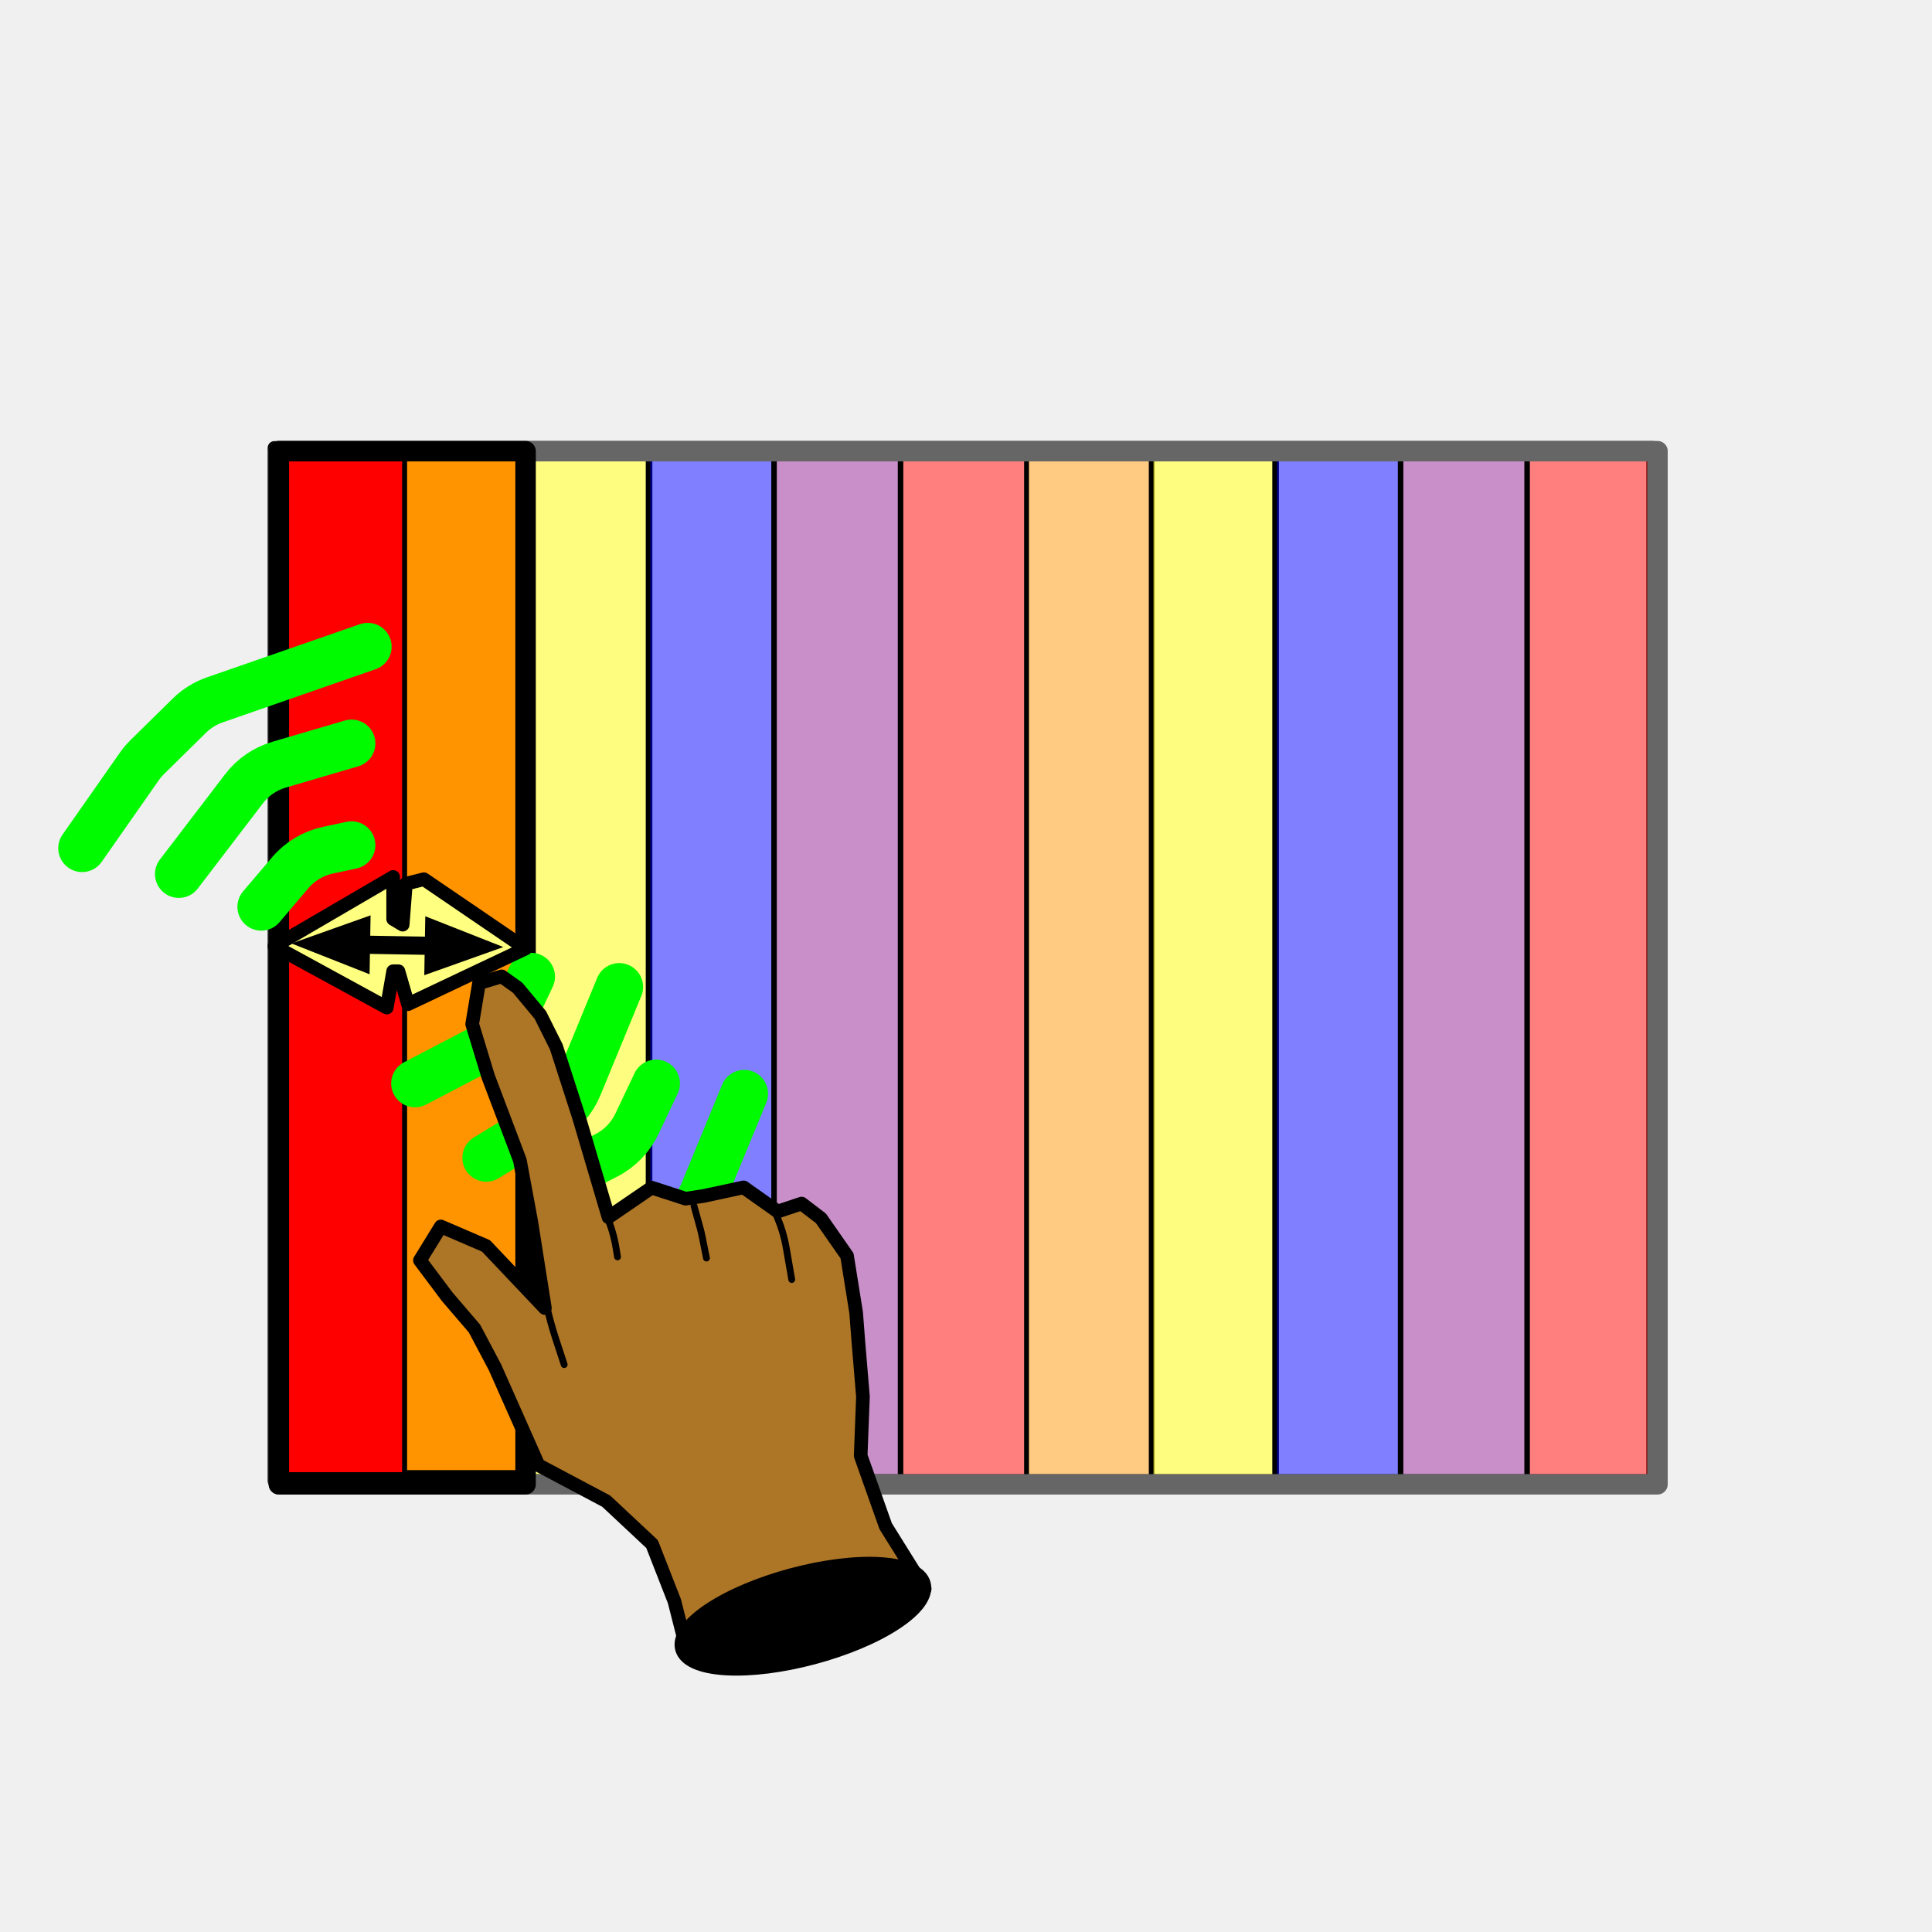
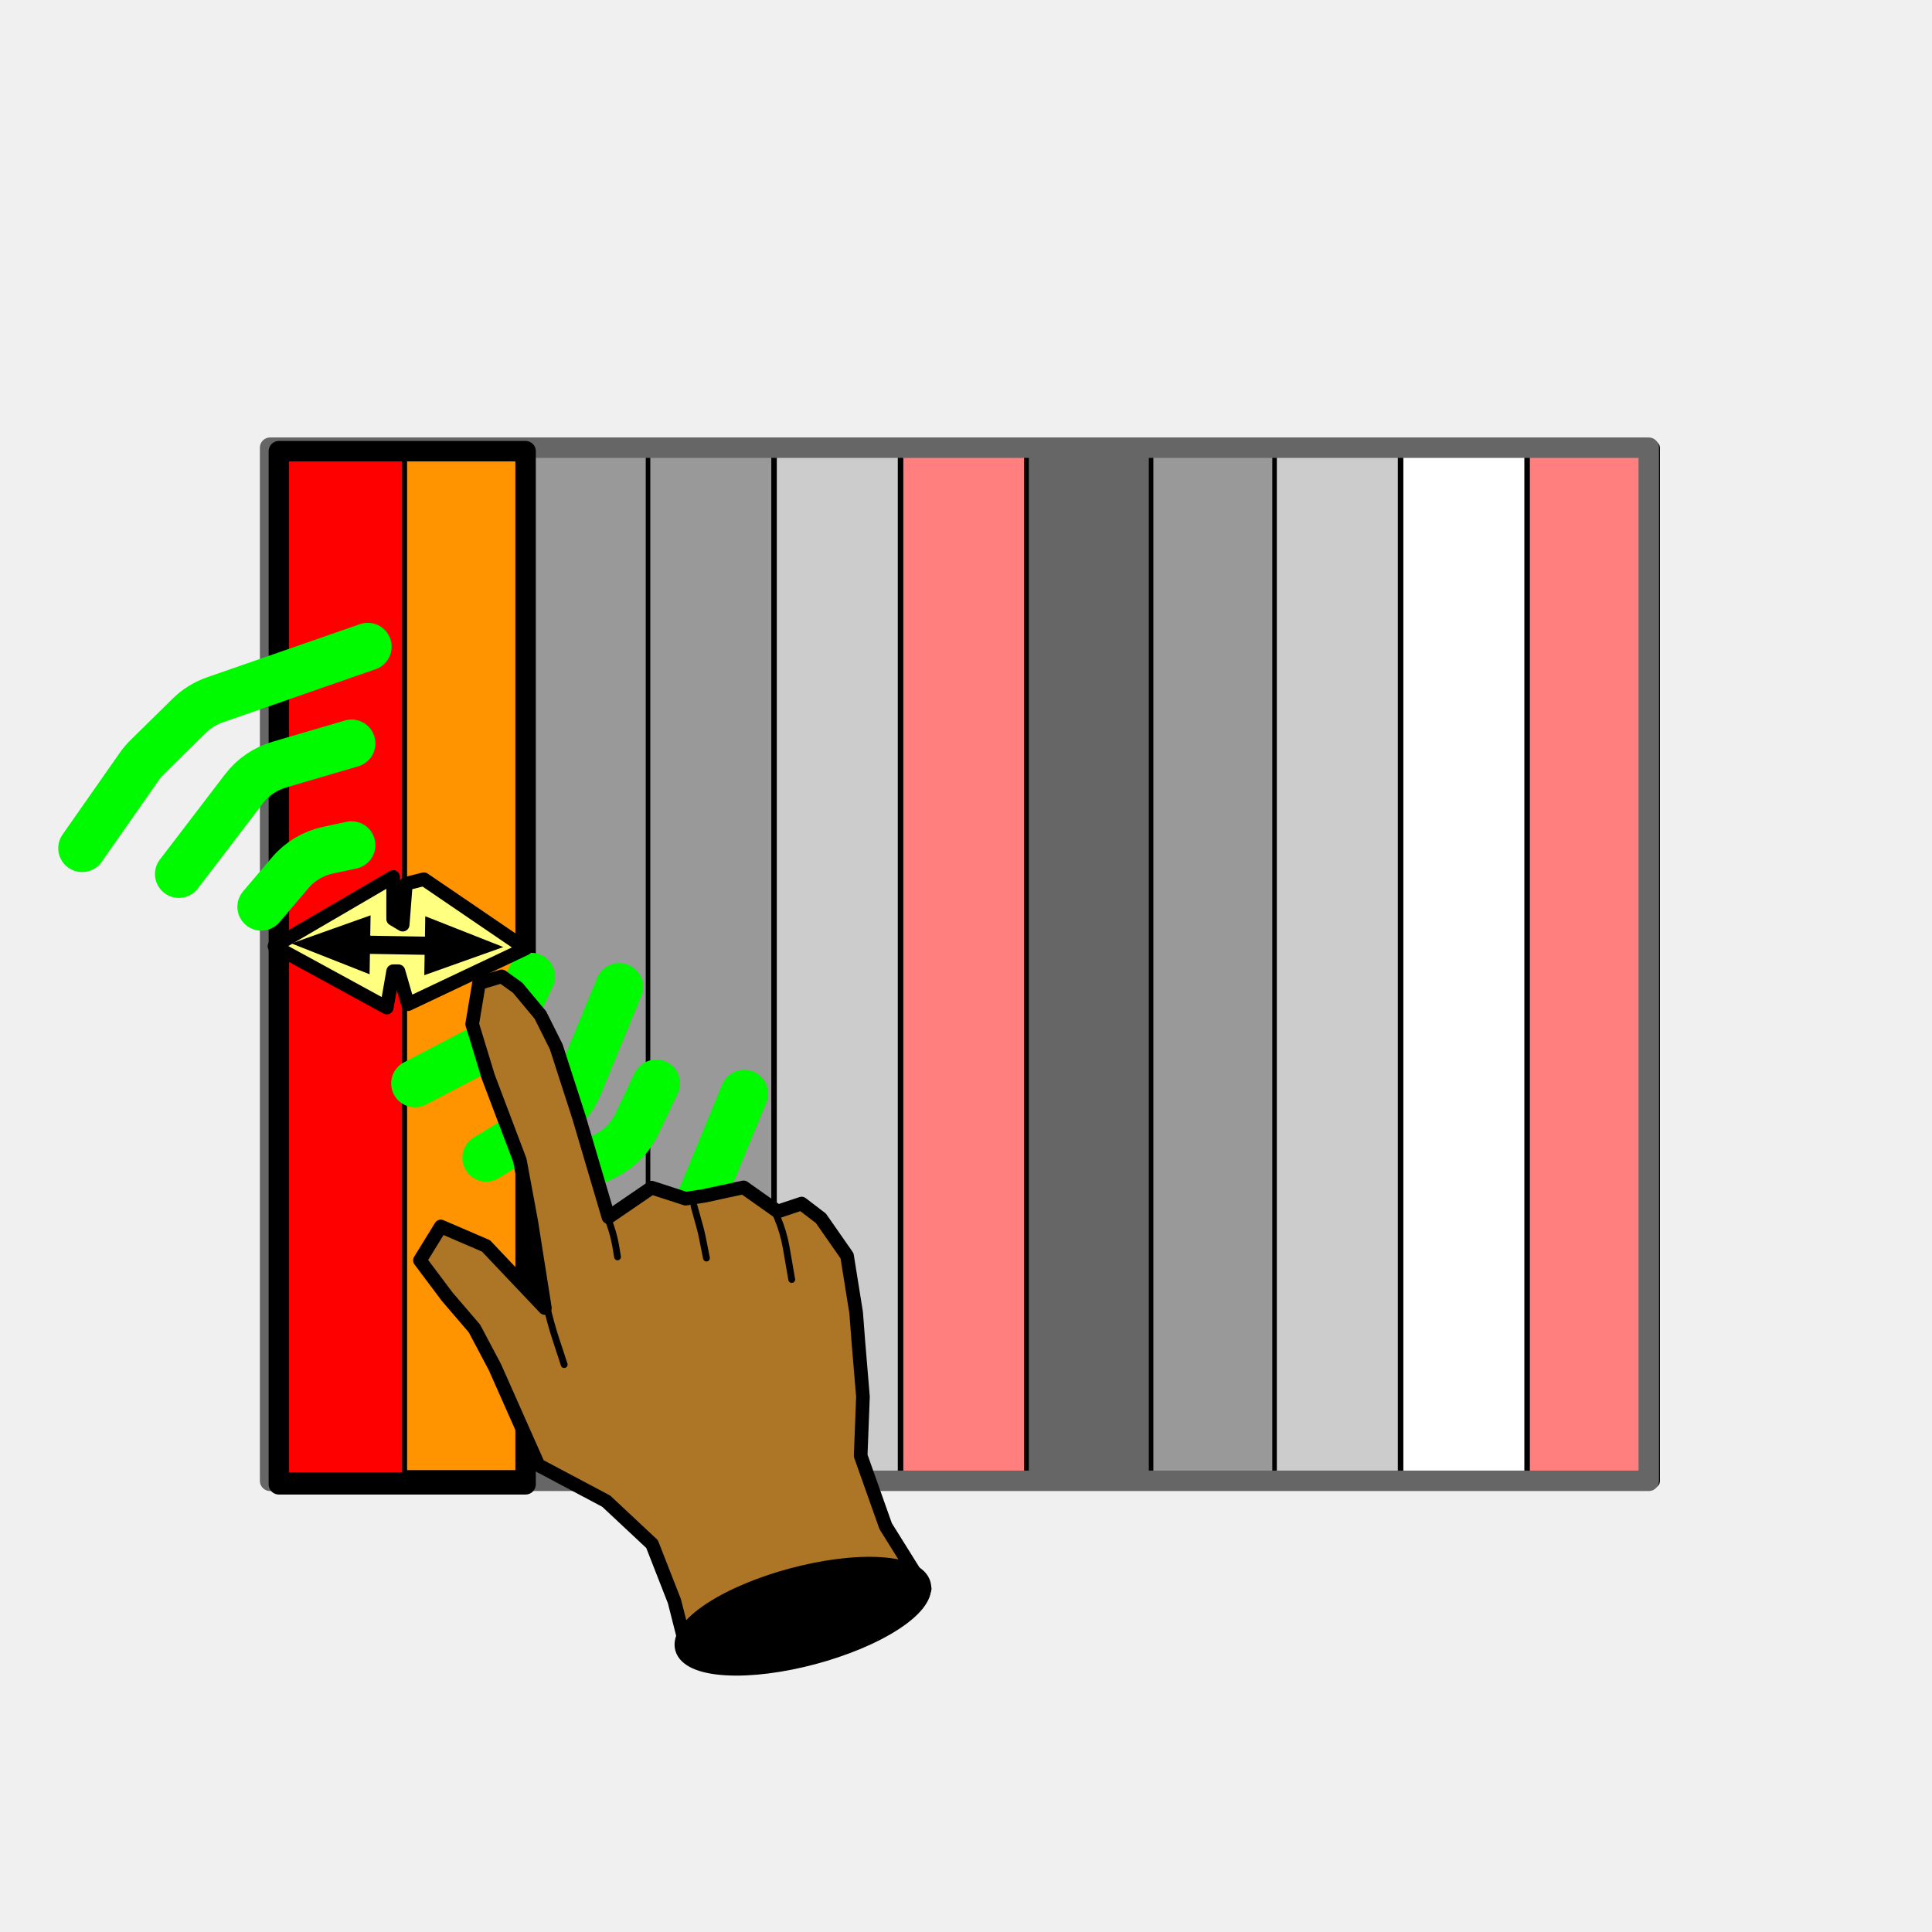
<svg xmlns="http://www.w3.org/2000/svg" version="1.1" viewBox="0 0 850.394 850.394" width="850.394" height="850.394">
  <defs>
    <marker orient="auto" overflow="visible" markerUnits="strokeWidth" id="FilledArrow_Marker" stroke-linejoin="miter" stroke-miterlimit="10" viewBox="-1 -2 5 4" markerWidth="5" markerHeight="4" color="black">
      <g>
        <path d="M 2.4 0 L 0 -.9 L 0 .9 Z" fill="currentColor" stroke="currentColor" stroke-width="1" />
      </g>
    </marker>
    <marker orient="auto" overflow="visible" markerUnits="strokeWidth" id="FilledArrow_Marker_2" stroke-linejoin="miter" stroke-miterlimit="10" viewBox="-4 -2 6 4" markerWidth="6" markerHeight="4" color="black">
      <g>
        <path d="M -2.4 0 L 0 .9 L 0 -.9 Z" fill="currentColor" stroke="currentColor" stroke-width="1" />
      </g>
    </marker>
  </defs>
-   <g id="trill_solo" stroke-opacity="1" stroke-dasharray="none" fill="none" fill-opacity="1" stroke="none">
+   <g id="trill_solo" fill="none" stroke-opacity="1" stroke="none" stroke-dasharray="none" fill-opacity="1">
    <g id="Shared_1: Master layer">
      <g id="Graphic_10">
        <rect x="120.821" y="197.15" width="606.828" height="454.742" fill="white" />
        <rect x="120.821" y="197.15" width="606.828" height="454.742" stroke="black" stroke-linecap="round" stroke-linejoin="round" stroke-width="6" />
      </g>
      <g id="Graphic_9">
-         <rect x="340.919" y="197.15" width="55.26" height="454.742" fill="#942092" fill-opacity=".5" />
+         <rect x="340.919" y="197.15" width="55.26" height="454.742" fill="#ccc" />
        <rect x="340.919" y="197.15" width="55.26" height="454.742" stroke="black" stroke-linecap="round" stroke-linejoin="round" stroke-width="2" />
      </g>
      <g id="Graphic_5">
        <rect x="120.821" y="197.06" width="55.26" height="454.742" fill="red" fill-opacity=".502" />
        <rect x="120.821" y="197.06" width="55.26" height="454.742" stroke="black" stroke-linecap="round" stroke-linejoin="round" stroke-width="2" />
      </g>
      <g id="Graphic_4">
-         <rect x="176.081" y="197.06" width="55.26" height="454.742" fill="#ff9300" fill-opacity=".496" />
+         <rect x="176.081" y="197.06" width="55.26" height="454.742" fill="#666" />
        <rect x="176.081" y="197.06" width="55.26" height="454.742" stroke="black" stroke-linecap="round" stroke-linejoin="round" stroke-width="2" />
      </g>
      <g id="Graphic_3">
-         <rect x="230.885" y="197.836" width="55.26" height="454.024" fill="#fffc00" fill-opacity=".5" />
+         <rect x="230.885" y="197.836" width="55.26" height="454.024" fill="#999" />
        <rect x="230.885" y="197.836" width="55.26" height="454.024" stroke="black" stroke-linecap="round" stroke-linejoin="round" stroke-width="2" />
      </g>
      <g id="Graphic_2">
-         <rect x="285.235" y="197.105" width="55.26" height="454.742" fill="blue" fill-opacity=".5" />
+         <rect x="285.235" y="197.105" width="55.26" height="454.742" fill="#999" />
        <rect x="285.235" y="197.105" width="55.26" height="454.742" stroke="black" stroke-linecap="round" stroke-linejoin="round" stroke-width="2" />
      </g>
      <g id="Graphic_15">
-         <rect x="616.701" y="197.207" width="55.26" height="454.742" fill="#942092" fill-opacity=".5" />
+         <rect x="616.701" y="197.207" width="55.26" height="454.742" fill="white" />
        <rect x="616.701" y="197.207" width="55.26" height="454.742" stroke="black" stroke-linecap="round" stroke-linejoin="round" stroke-width="2" />
      </g>
      <g id="Graphic_14">
        <rect x="396.603" y="197.118" width="55.26" height="454.742" fill="red" fill-opacity=".502" />
        <rect x="396.603" y="197.118" width="55.26" height="454.742" stroke="black" stroke-linecap="round" stroke-linejoin="round" stroke-width="2" />
      </g>
      <g id="Graphic_13">
-         <rect x="451.863" y="197.118" width="55.26" height="454.742" fill="#ff9300" fill-opacity=".496" />
+         <rect x="451.863" y="197.118" width="55.26" height="454.742" fill="#666" />
        <rect x="451.863" y="197.118" width="55.26" height="454.742" stroke="black" stroke-linecap="round" stroke-linejoin="round" stroke-width="2" />
      </g>
      <g id="Graphic_12">
-         <rect x="506.666" y="197.836" width="55.26" height="454.082" fill="#fffc00" fill-opacity=".5" />
+         <rect x="506.666" y="197.836" width="55.26" height="454.082" fill="#999" />
        <rect x="506.666" y="197.836" width="55.26" height="454.082" stroke="black" stroke-linecap="round" stroke-linejoin="round" stroke-width="2" />
      </g>
      <g id="Graphic_11">
-         <rect x="561.017" y="197.163" width="55.26" height="454.742" fill="blue" fill-opacity=".5" />
+         <rect x="561.017" y="197.163" width="55.26" height="454.742" fill="#ccc" />
        <rect x="561.017" y="197.163" width="55.26" height="454.742" stroke="black" stroke-linecap="round" stroke-linejoin="round" stroke-width="2" />
      </g>
      <g id="Graphic_16">
        <rect x="672.39" y="197.207" width="55.26" height="454.742" fill="red" fill-opacity=".502" />
        <rect x="672.39" y="197.207" width="55.26" height="454.742" stroke="black" stroke-linecap="round" stroke-linejoin="round" stroke-width="2" />
      </g>
      <g id="Graphic_17">
-         <rect x="122.744" y="198.592" width="606.828" height="454.742" stroke="#666" stroke-linecap="round" stroke-linejoin="round" stroke-width="9" />
+         <rect x="118.891" y="197.06" width="606.828" height="454.742" stroke="#666" stroke-linecap="round" stroke-linejoin="round" stroke-width="9" />
      </g>
    </g>
    <g id="trill_solo: home note">
      <g id="Graphic_155">
        <rect x="122.744" y="201.871" width="55.26" height="447.129" fill="red" />
        <rect x="122.744" y="201.871" width="55.26" height="447.129" stroke="black" stroke-linecap="round" stroke-linejoin="round" stroke-width="2" />
      </g>
      <g id="Graphic_156">
        <rect x="178.179" y="200.956" width="55.26" height="447.129" fill="#ff9300" />
        <rect x="178.179" y="200.956" width="55.26" height="447.129" stroke="black" stroke-linecap="round" stroke-linejoin="round" stroke-width="2" />
      </g>
    </g>
    <g id="trill_solo: Layer 2">
      <g id="Graphic_154">
        <rect x="122.744" y="198.592" width="108.597" height="454.742" stroke="black" stroke-linecap="round" stroke-linejoin="round" stroke-width="9" />
      </g>
      <g id="Line_151">
        <path d="M 288.787 476.892 L 280.329 494.704 C 277.496 500.67 272.774 505.535 266.895 508.543 L 257.43 513.386" stroke="#00fa00" stroke-linecap="round" stroke-linejoin="round" stroke-width="21" />
      </g>
      <g id="Line_152">
        <path d="M 327.567 481.416 L 309.563 525.126 C 307.132 531.027 302.883 535.999 297.433 539.319 L 269.018 556.633" stroke="#00fa00" stroke-linecap="round" stroke-linejoin="round" stroke-width="21" />
      </g>
      <g id="Line_149">
        <path d="M 233.787 429.892 L 225.271 447.828 C 222.474 453.718 217.834 458.536 212.054 461.554 L 182.673 476.892" stroke="#00fa00" stroke-linecap="round" stroke-linejoin="round" stroke-width="21" />
      </g>
      <g id="Line_150">
        <path d="M 272.567 434.416 L 254.563 478.126 C 252.132 484.027 247.883 488.999 242.433 492.319 L 214.018 509.633" stroke="#00fa00" stroke-linecap="round" stroke-linejoin="round" stroke-width="21" />
      </g>
      <g id="Group_138">
        <g id="Graphic_144">
          <path d="M 210.838 432.761 L 207.838 450.761 L 214.838 473.761 L 228.838 510.761 L 233.838 537.761 L 239.838 575.761 L 213.905 548.393 L 194.032 539.839 L 184.838 554.761 L 196.838 570.761 L 208.838 584.761 L 217.838 601.761 L 236.993 644.917 L 266.838 660.761 L 287.008 679.632 L 296.838 704.761 L 302.784 728.148 L 372.9 720.464 L 407.016 699.293 L 389.838 671.761 L 378.838 640.761 L 379.838 614.761 L 377.838 590.761 L 376.838 577.761 L 372.838 552.761 L 361.338 536.261 L 352.838 529.761 L 342.338 533.261 L 327.295 522.637 L 309.797 526.4 L 301.795 527.619 L 286.838 522.761 L 267.838 535.761 L 254.838 491.761 L 244.838 460.761 L 237.838 446.761 L 227.838 434.761 L 220.838 429.761 Z" fill="#ad7526" />
          <path d="M 210.838 432.761 L 207.838 450.761 L 214.838 473.761 L 228.838 510.761 L 233.838 537.761 L 239.838 575.761 L 213.905 548.393 L 194.032 539.839 L 184.838 554.761 L 196.838 570.761 L 208.838 584.761 L 217.838 601.761 L 236.993 644.917 L 266.838 660.761 L 287.008 679.632 L 296.838 704.761 L 302.784 728.148 L 372.9 720.464 L 407.016 699.293 L 389.838 671.761 L 378.838 640.761 L 379.838 614.761 L 377.838 590.761 L 376.838 577.761 L 372.838 552.761 L 361.338 536.261 L 352.838 529.761 L 342.338 533.261 L 327.295 522.637 L 309.797 526.4 L 301.795 527.619 L 286.838 522.761 L 267.838 535.761 L 254.838 491.761 L 244.838 460.761 L 237.838 446.761 L 227.838 434.761 L 220.838 429.761 Z" stroke="black" stroke-linecap="round" stroke-linejoin="round" stroke-width="6" />
        </g>
        <g id="Line_143">
          <path d="M 238.11 560.145 L 238.11 560.145 C 239.341 570.091 241.532 579.894 244.654 589.417 L 248.332 600.64" stroke="black" stroke-linecap="round" stroke-linejoin="round" stroke-width="3" />
        </g>
        <g id="Line_142">
          <path d="M 305.481 530.826 L 308.065 540.131 C 308.458 541.547 308.799 542.976 309.087 544.416 L 310.953 553.749" stroke="black" stroke-linecap="round" stroke-linejoin="round" stroke-width="3" />
        </g>
        <g id="Line_141">
          <path d="M 266.838 534.761 L 266.932 534.974 C 268.918 539.52 270.333 544.296 271.144 549.191 L 271.813 553.23" stroke="black" stroke-linecap="round" stroke-linejoin="round" stroke-width="3" />
        </g>
        <g id="Line_140">
          <path d="M 341.755 534.934 L 342.32 536.292 C 344.03 540.399 345.277 544.684 346.04 549.068 L 348.496 563.193" stroke="black" stroke-linecap="round" stroke-linejoin="round" stroke-width="3" />
        </g>
        <g id="Graphic_139">
          <path d="M 387.382 688.895 C 409.845 690.277 412.845 701.472 394.082 713.901 C 375.32 726.329 341.901 735.284 319.438 733.901 C 296.976 732.519 293.976 721.324 312.738 708.895 C 331.5 696.467 364.919 687.512 387.382 688.895" fill="black" />
          <path d="M 387.382 688.895 C 409.845 690.277 412.845 701.472 394.082 713.901 C 375.32 726.329 341.901 735.284 319.438 733.901 C 296.976 732.519 293.976 721.324 312.738 708.895 C 331.5 696.467 364.919 687.512 387.382 688.895" stroke="black" stroke-linecap="round" stroke-linejoin="round" stroke-width="7" />
        </g>
      </g>
      <g id="Graphic_146">
        <path d="M 173.05 404.5 L 173.05 386 L 120.821 416.5 L 170.252 443.5 L 173.05 427.5 L 175.382 427.5 L 179.579 442 L 231.341 417.5 L 186.574 387 L 178.646 389 L 177.247 407 Z" fill="#ffff80" />
        <path d="M 173.05 404.5 L 173.05 386 L 120.821 416.5 L 170.252 443.5 L 173.05 427.5 L 175.382 427.5 L 179.579 442 L 231.341 417.5 L 186.574 387 L 178.646 389 L 177.247 407 Z" stroke="black" stroke-linecap="round" stroke-linejoin="round" stroke-width="6" />
      </g>
      <g id="Line_145">
        <line x1="158.896" y1="415.796" x2="190.974" y2="416.34" marker-end="url(#FilledArrow_Marker)" marker-start="url(#FilledArrow_Marker_2)" stroke="black" stroke-linecap="round" stroke-linejoin="round" stroke-width="8" />
      </g>
      <g id="Line_147">
        <path d="M 115 399.135 L 127.78 384.118 C 132.06 379.089 137.881 375.612 144.339 374.228 L 154.734 372" stroke="#00fa00" stroke-linecap="round" stroke-linejoin="round" stroke-width="21" />
      </g>
      <g id="Line_148">
        <path d="M 78.713 384.728 L 107.416 347.167 C 111.291 342.097 116.682 338.394 122.806 336.597 L 154.734 327.228" stroke="#00fa00" stroke-linecap="round" stroke-linejoin="round" stroke-width="21" />
      </g>
      <g id="Line_153">
        <path d="M 36.139 373.351 L 61.292 337.406 C 62.343 335.904 63.529 334.502 64.836 333.217 L 83.355 315.003 C 86.524 311.886 90.345 309.513 94.544 308.054 L 161.881 284.653" stroke="#00fa00" stroke-linecap="round" stroke-linejoin="round" stroke-width="21" />
      </g>
    </g>
  </g>
</svg>
